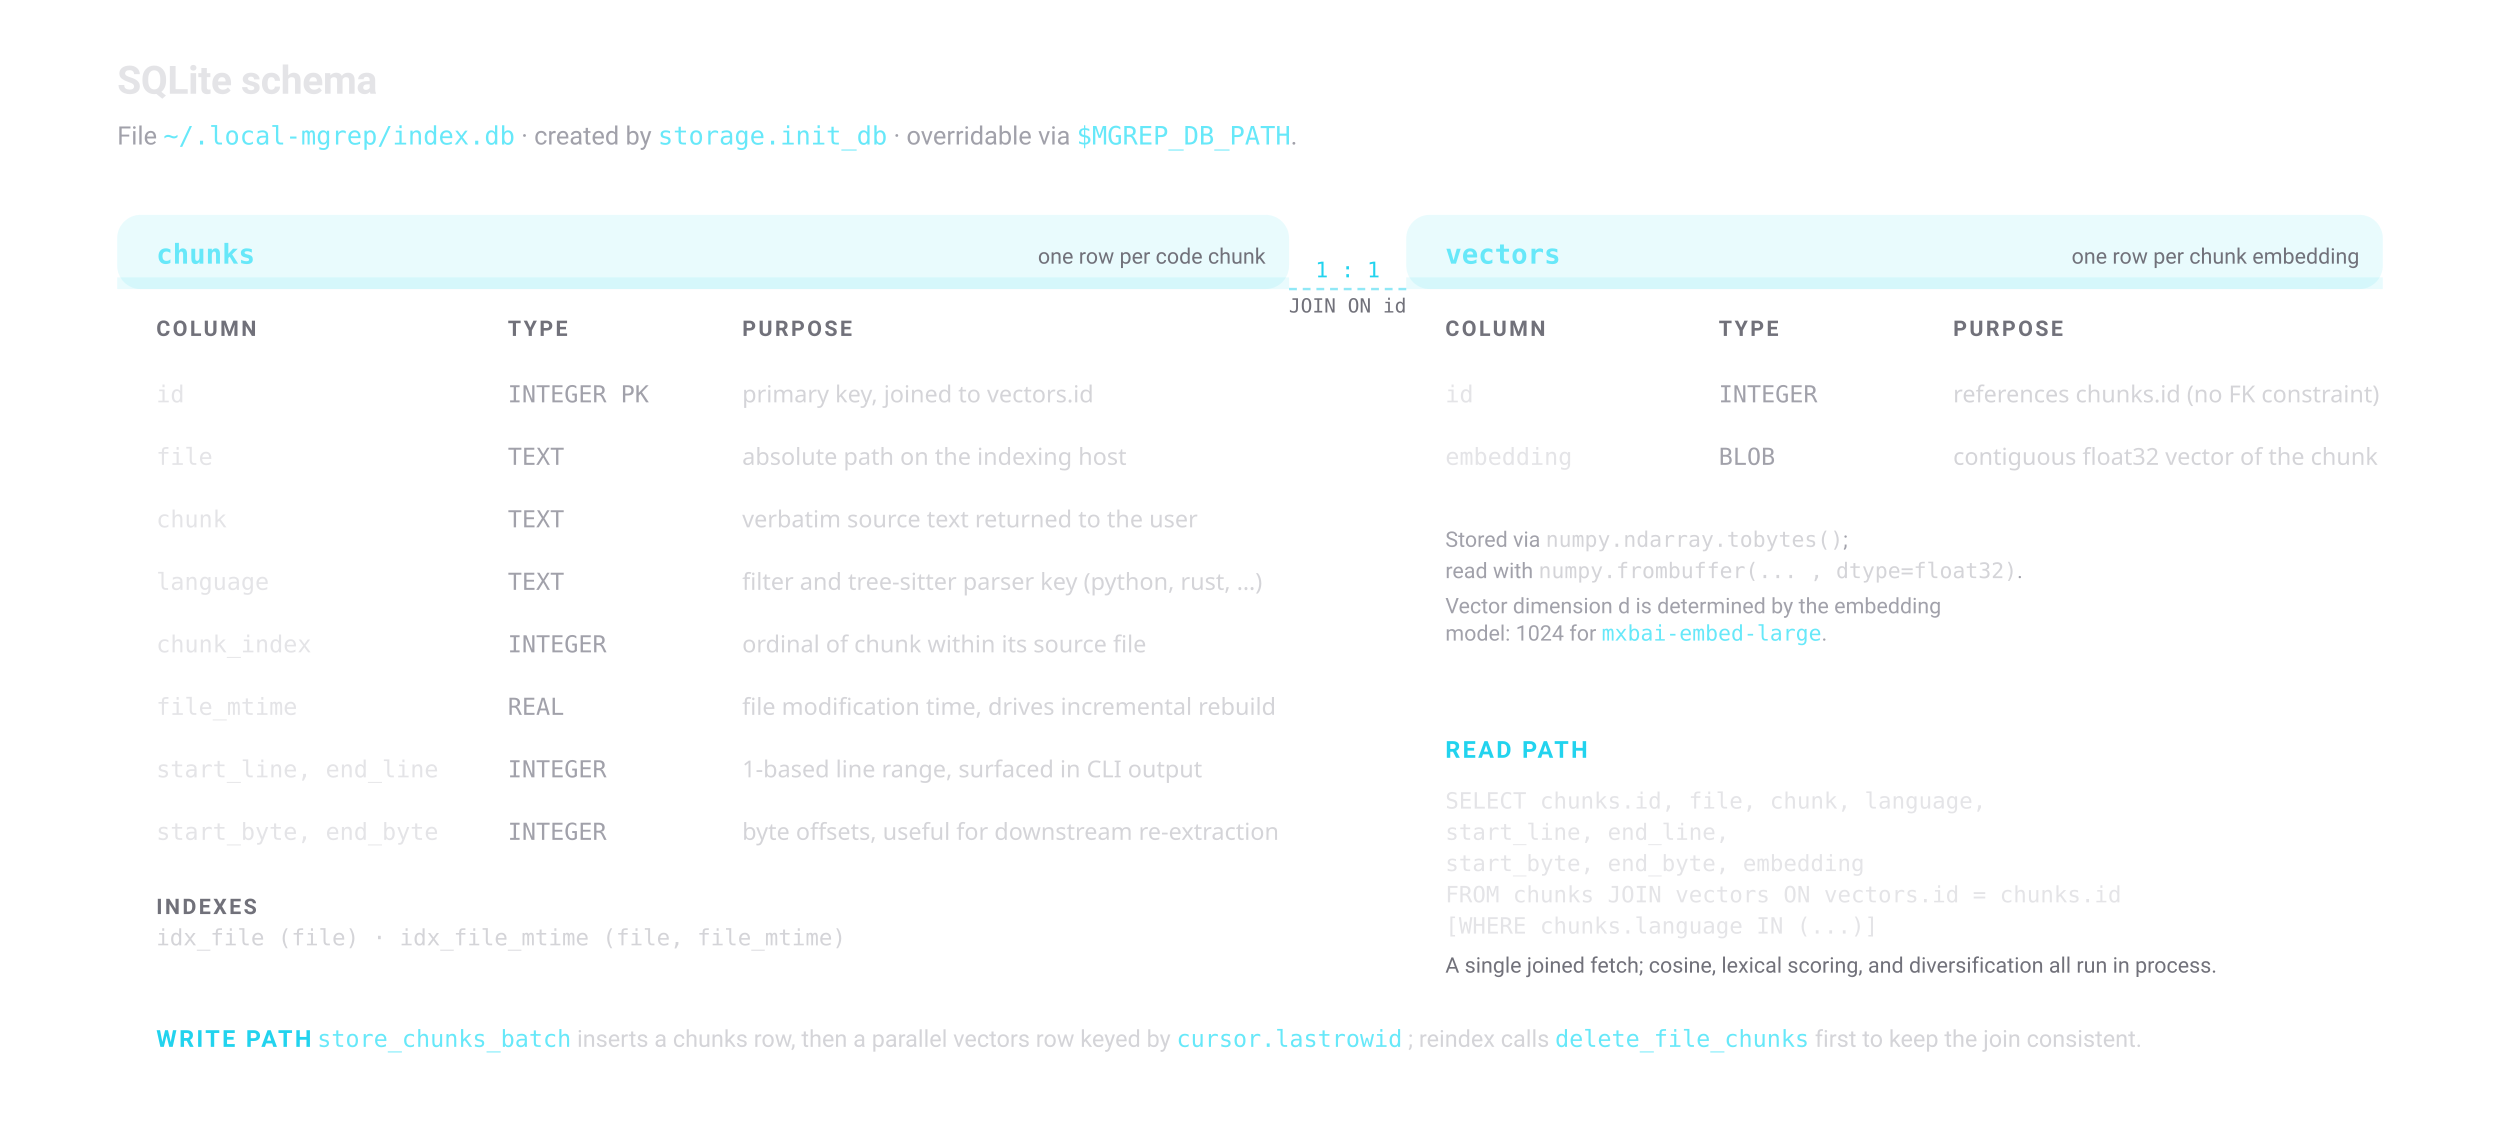
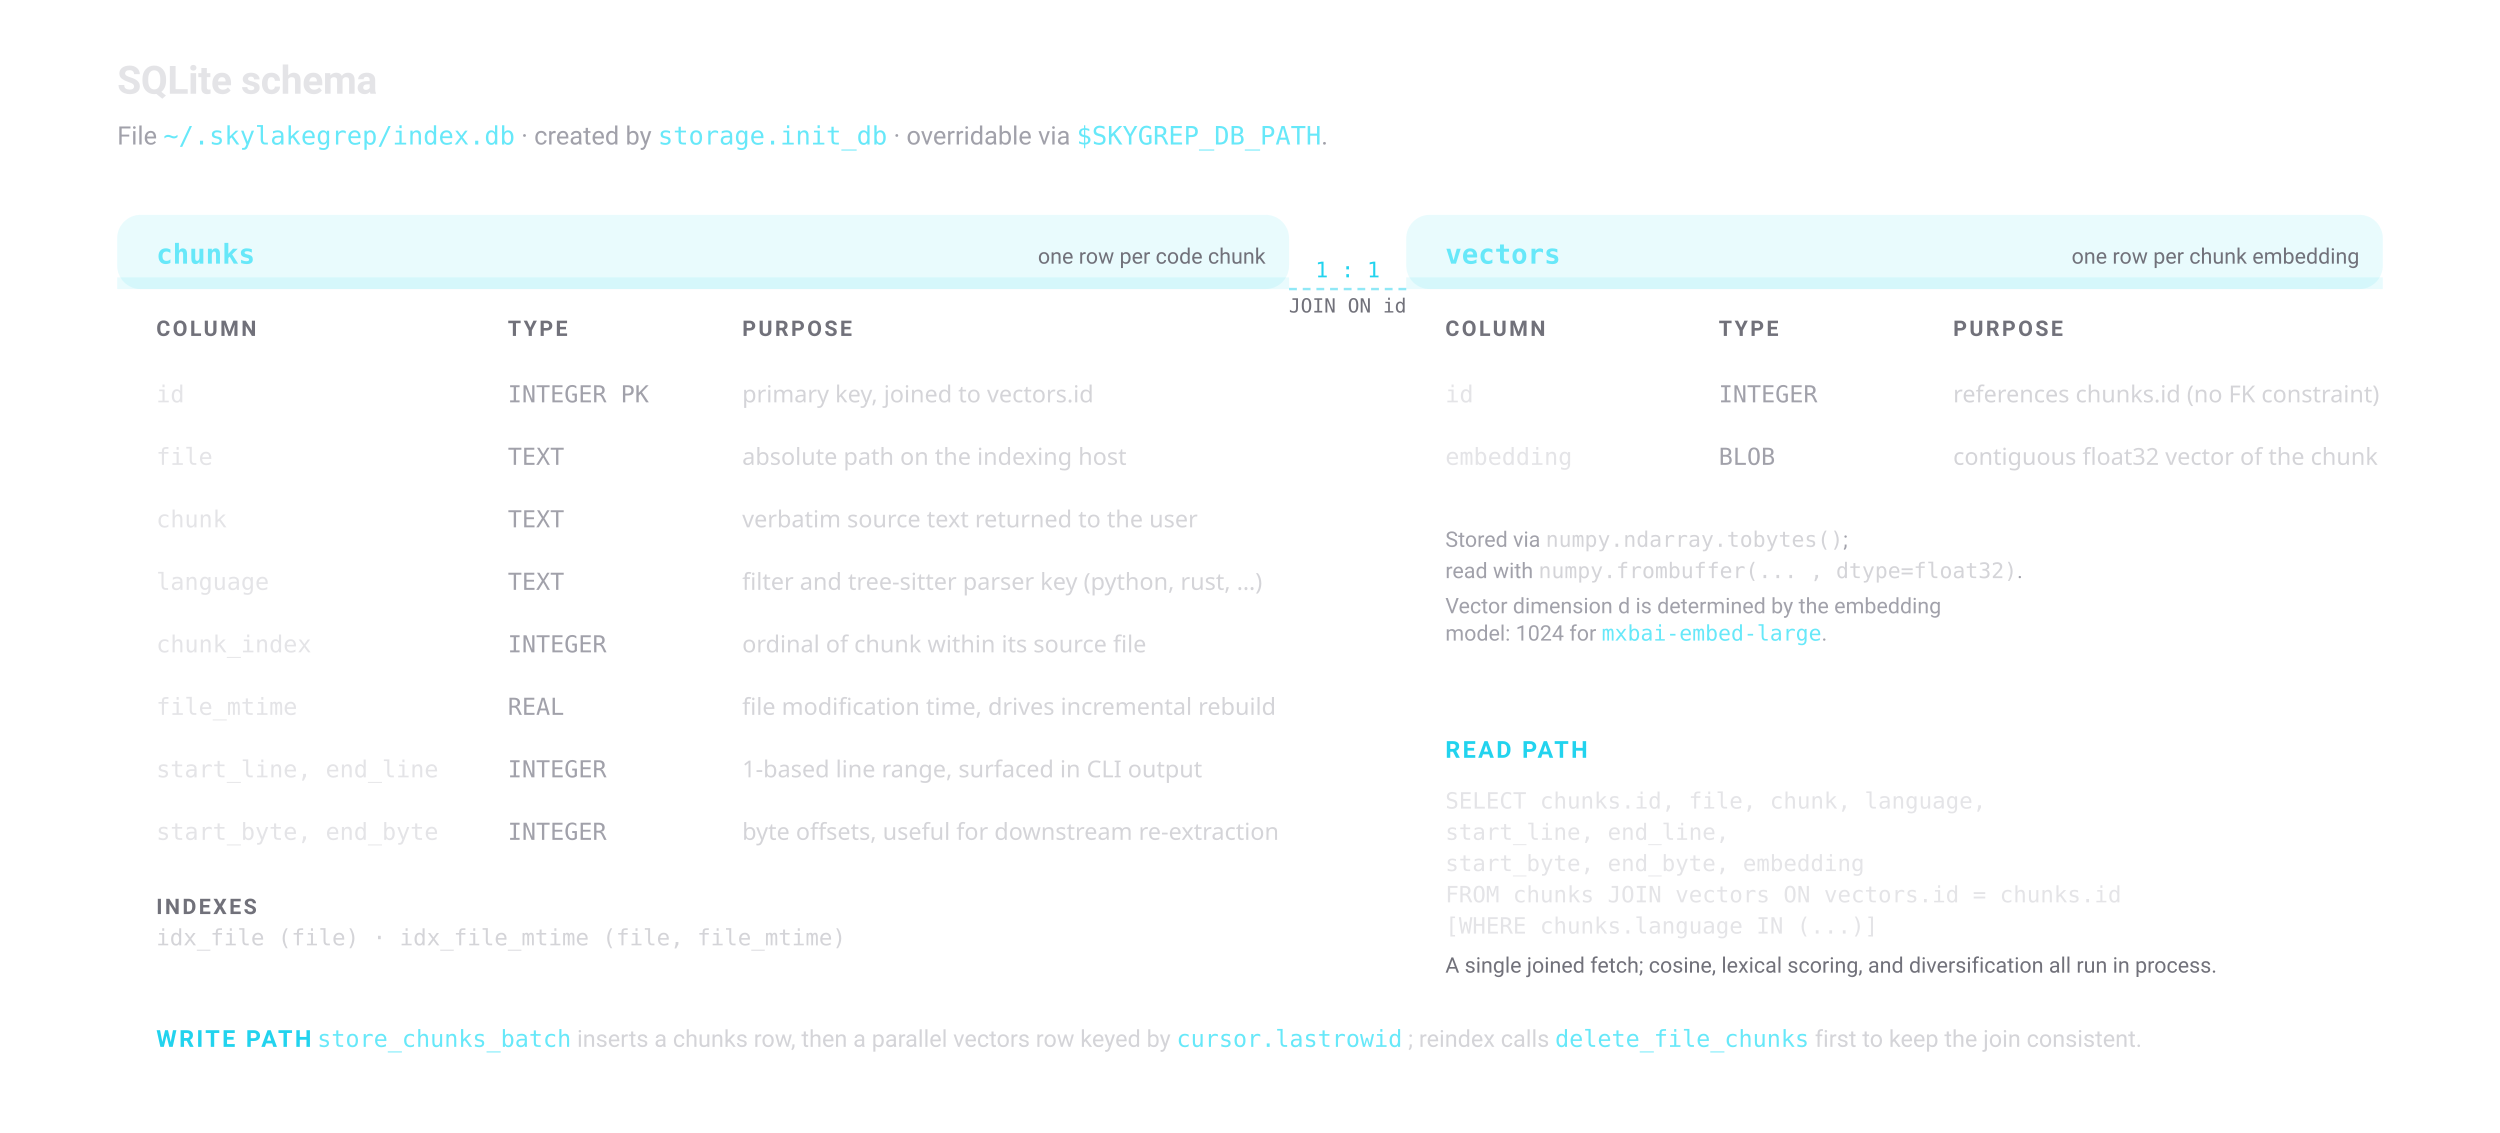
<svg xmlns="http://www.w3.org/2000/svg" viewBox="0 0 1280 580" role="img" aria-labelledby="schema-title schema-desc" font-family="ui-sans-serif, -apple-system, 'Segoe UI', Roboto, system-ui, sans-serif">
  <text x="60" y="48" font-size="20" font-weight="600" fill="#e4e4e7" letter-spacing="-0.01em">SQLite schema</text>
  <text x="60" y="74" font-size="13" fill="#a1a1aa">
-     File <tspan font-family="ui-monospace, Menlo, Consolas, monospace" fill="#67e8f9">~/.local-mgrep/index.db</tspan> · created by
+     File <tspan font-family="ui-monospace, Menlo, Consolas, monospace" fill="#67e8f9">~/.skylakegrep/index.db</tspan> · created by
    <tspan font-family="ui-monospace, Menlo, Consolas, monospace" fill="#67e8f9">storage.init_db</tspan> ·
-     overridable via <tspan font-family="ui-monospace, Menlo, Consolas, monospace" fill="#67e8f9">$MGREP_DB_PATH</tspan>.
+     overridable via <tspan font-family="ui-monospace, Menlo, Consolas, monospace" fill="#67e8f9">$SKYGREP_DB_PATH</tspan>.
  </text>
  <g transform="translate(60 110)">
    <rect width="600" height="380" rx="12" fill="rgba(255,255,255,0.025)" stroke="rgba(255,255,255,0.10)" stroke-width="1" />
    <rect width="600" height="38" rx="12" fill="rgba(34,211,238,0.10)" />
    <rect y="32" width="600" height="6" fill="rgba(34,211,238,0.10)" />
    <text x="20" y="25" font-size="14" font-weight="600" fill="#67e8f9" font-family="ui-monospace, Menlo, Consolas, monospace">chunks</text>
    <text x="588" y="25" text-anchor="end" font-size="11" fill="#71717a">one row per code chunk</text>
    <g font-size="11" fill="#71717a" font-weight="700" letter-spacing="1.2">
      <text x="20" y="62">COLUMN</text>
      <text x="200" y="62">TYPE</text>
      <text x="320" y="62">PURPOSE</text>
    </g>
    <line x1="0" y1="72" x2="600" y2="72" stroke="rgba(255,255,255,0.07)" />
    <g font-size="12" font-family="ui-monospace, Menlo, Consolas, monospace">
      <text x="20" y="96" fill="#e4e4e7">id</text>
      <text x="200" y="96" fill="#a1a1aa">INTEGER PK</text>
      <text x="320" y="96" fill="#d4d4d8" font-family="ui-sans-serif, system-ui">primary key, joined to vectors.id</text>
      <line x1="0" y1="108" x2="600" y2="108" stroke="rgba(255,255,255,0.04)" />
      <text x="20" y="128" fill="#e4e4e7">file</text>
      <text x="200" y="128" fill="#a1a1aa">TEXT</text>
      <text x="320" y="128" fill="#d4d4d8" font-family="ui-sans-serif, system-ui">absolute path on the indexing host</text>
      <line x1="0" y1="140" x2="600" y2="140" stroke="rgba(255,255,255,0.04)" />
      <text x="20" y="160" fill="#e4e4e7">chunk</text>
      <text x="200" y="160" fill="#a1a1aa">TEXT</text>
      <text x="320" y="160" fill="#d4d4d8" font-family="ui-sans-serif, system-ui">verbatim source text returned to the user</text>
      <line x1="0" y1="172" x2="600" y2="172" stroke="rgba(255,255,255,0.04)" />
      <text x="20" y="192" fill="#e4e4e7">language</text>
      <text x="200" y="192" fill="#a1a1aa">TEXT</text>
      <text x="320" y="192" fill="#d4d4d8" font-family="ui-sans-serif, system-ui">filter and tree-sitter parser key (python, rust, …)</text>
      <line x1="0" y1="204" x2="600" y2="204" stroke="rgba(255,255,255,0.04)" />
      <text x="20" y="224" fill="#e4e4e7">chunk_index</text>
      <text x="200" y="224" fill="#a1a1aa">INTEGER</text>
      <text x="320" y="224" fill="#d4d4d8" font-family="ui-sans-serif, system-ui">ordinal of chunk within its source file</text>
      <line x1="0" y1="236" x2="600" y2="236" stroke="rgba(255,255,255,0.04)" />
      <text x="20" y="256" fill="#e4e4e7">file_mtime</text>
      <text x="200" y="256" fill="#a1a1aa">REAL</text>
      <text x="320" y="256" fill="#d4d4d8" font-family="ui-sans-serif, system-ui">file modification time, drives incremental rebuild</text>
      <line x1="0" y1="268" x2="600" y2="268" stroke="rgba(255,255,255,0.04)" />
      <text x="20" y="288" fill="#e4e4e7">start_line, end_line</text>
      <text x="200" y="288" fill="#a1a1aa">INTEGER</text>
      <text x="320" y="288" fill="#d4d4d8" font-family="ui-sans-serif, system-ui">1-based line range, surfaced in CLI output</text>
      <line x1="0" y1="300" x2="600" y2="300" stroke="rgba(255,255,255,0.04)" />
      <text x="20" y="320" fill="#e4e4e7">start_byte, end_byte</text>
      <text x="200" y="320" fill="#a1a1aa">INTEGER</text>
      <text x="320" y="320" fill="#d4d4d8" font-family="ui-sans-serif, system-ui">byte offsets, useful for downstream re-extraction</text>
    </g>
    <rect x="0" y="340" width="600" height="40" rx="0" fill="rgba(255,255,255,0.02)" />
    <text x="20" y="358" font-size="11" font-weight="700" fill="#71717a" letter-spacing="1.2">INDEXES</text>
    <text x="20" y="374" font-size="11.5" fill="#d4d4d8" font-family="ui-monospace, Menlo, Consolas, monospace">idx_file (file)  ·  idx_file_mtime (file, file_mtime)</text>
  </g>
  <g transform="translate(720 110)">
    <rect width="500" height="220" rx="12" fill="rgba(255,255,255,0.025)" stroke="rgba(255,255,255,0.10)" stroke-width="1" />
    <rect width="500" height="38" rx="12" fill="rgba(34,211,238,0.10)" />
    <rect y="32" width="500" height="6" fill="rgba(34,211,238,0.10)" />
    <text x="20" y="25" font-size="14" font-weight="600" fill="#67e8f9" font-family="ui-monospace, Menlo, Consolas, monospace">vectors</text>
    <text x="488" y="25" text-anchor="end" font-size="11" fill="#71717a">one row per chunk embedding</text>
    <g font-size="11" fill="#71717a" font-weight="700" letter-spacing="1.2">
      <text x="20" y="62">COLUMN</text>
      <text x="160" y="62">TYPE</text>
      <text x="280" y="62">PURPOSE</text>
    </g>
    <line x1="0" y1="72" x2="500" y2="72" stroke="rgba(255,255,255,0.07)" />
    <g font-size="12" font-family="ui-monospace, Menlo, Consolas, monospace">
      <text x="20" y="96" fill="#e4e4e7">id</text>
      <text x="160" y="96" fill="#a1a1aa">INTEGER</text>
      <text x="280" y="96" fill="#d4d4d8" font-family="ui-sans-serif, system-ui">references chunks.id (no FK constraint)</text>
      <line x1="0" y1="108" x2="500" y2="108" stroke="rgba(255,255,255,0.04)" />
      <text x="20" y="128" fill="#e4e4e7">embedding</text>
      <text x="160" y="128" fill="#a1a1aa">BLOB</text>
      <text x="280" y="128" fill="#d4d4d8" font-family="ui-sans-serif, system-ui">contiguous float32 vector of the chunk</text>
    </g>
    <g font-size="11" fill="#a1a1aa">
      <text x="20" y="170">Stored via <tspan font-family="ui-monospace, Menlo, Consolas, monospace" fill="#d4d4d8">numpy.ndarray.tobytes()</tspan>;</text>
      <text x="20" y="186">read with <tspan font-family="ui-monospace, Menlo, Consolas, monospace" fill="#d4d4d8">numpy.frombuffer(... , dtype=float32)</tspan>.</text>
      <text x="20" y="204">Vector dimension d is determined by the embedding</text>
      <text x="20" y="218">model: 1024 for <tspan font-family="ui-monospace, Menlo, Consolas, monospace" fill="#67e8f9">mxbai-embed-large</tspan>.</text>
    </g>
  </g>
  <g>
    <line x1="660" y1="148" x2="720" y2="148" stroke="rgba(34,211,238,0.50)" stroke-width="1.25" stroke-dasharray="4 3" />
    <text x="690" y="142" text-anchor="middle" font-size="11" fill="#22d3ee" font-family="ui-monospace, Menlo, Consolas, monospace">1 : 1</text>
    <text x="690" y="160" text-anchor="middle" font-size="10" fill="#71717a" font-family="ui-monospace, Menlo, Consolas, monospace">JOIN ON id</text>
  </g>
  <g transform="translate(720 360)">
    <rect width="500" height="148" rx="10" fill="rgba(255,255,255,0.03)" stroke="rgba(255,255,255,0.08)" stroke-width="1" />
    <text x="20" y="28" font-size="12" font-weight="700" fill="#22d3ee" letter-spacing="1.2">READ PATH</text>
    <g font-family="ui-monospace, Menlo, Consolas, monospace" font-size="11.5" fill="#e4e4e7">
      <text x="20" y="54">SELECT chunks.id, file, chunk, language,</text>
      <text x="20" y="70">       start_line, end_line,</text>
      <text x="20" y="86">       start_byte, end_byte, embedding</text>
      <text x="20" y="102">  FROM chunks JOIN vectors ON vectors.id = chunks.id</text>
      <text x="20" y="118">  [WHERE chunks.language IN (...)]</text>
    </g>
    <text x="20" y="138" font-size="11" fill="#71717a">A single joined fetch; cosine, lexical scoring, and diversification all run in process.</text>
  </g>
  <g transform="translate(60 510)">
    <rect width="1160" height="40" rx="8" fill="rgba(255,255,255,0.025)" stroke="rgba(255,255,255,0.08)" stroke-width="1" />
    <text x="20" y="26" font-size="12" fill="#d4d4d8">
      <tspan font-weight="700" letter-spacing="1.2" fill="#22d3ee">WRITE PATH  </tspan>
      <tspan font-family="ui-monospace, Menlo, Consolas, monospace" fill="#67e8f9">store_chunks_batch</tspan>
      <tspan> inserts a chunks row, then a parallel vectors row keyed by </tspan>
      <tspan font-family="ui-monospace, Menlo, Consolas, monospace" fill="#67e8f9">cursor.lastrowid</tspan>
      <tspan>; reindex calls </tspan>
      <tspan font-family="ui-monospace, Menlo, Consolas, monospace" fill="#67e8f9">delete_file_chunks</tspan>
      <tspan> first to keep the join consistent.</tspan>
    </text>
  </g>
</svg>
